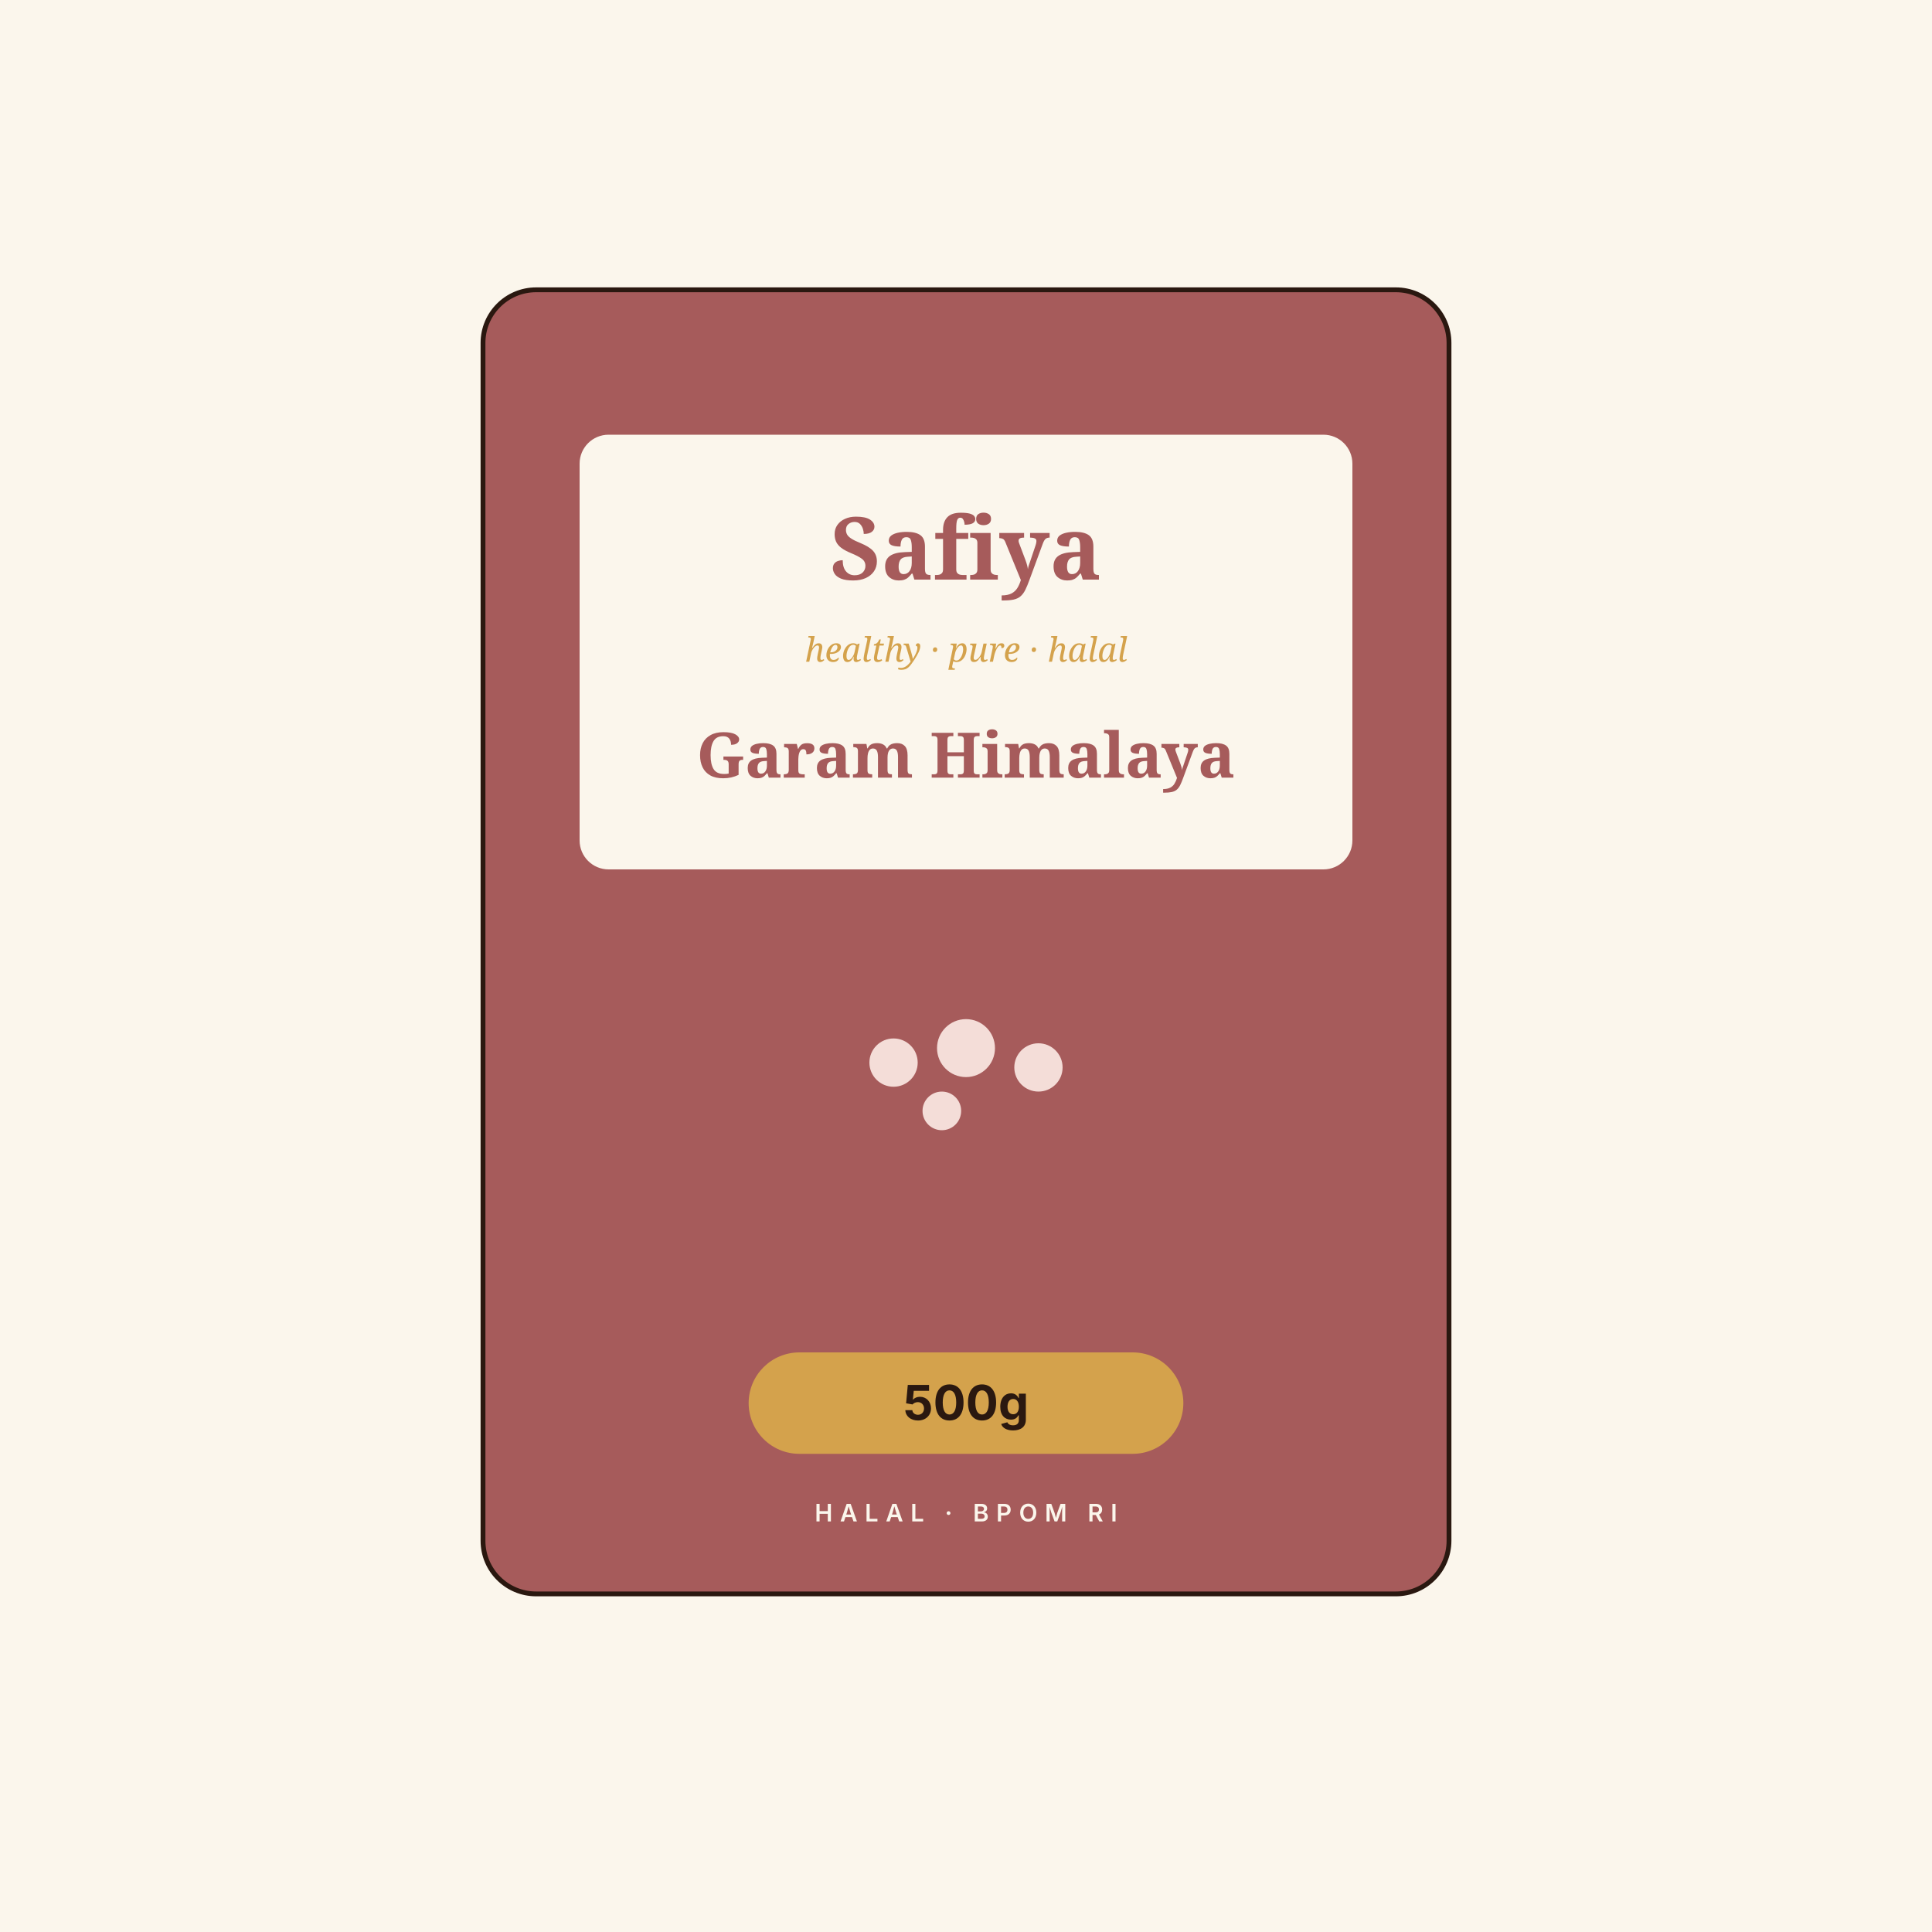
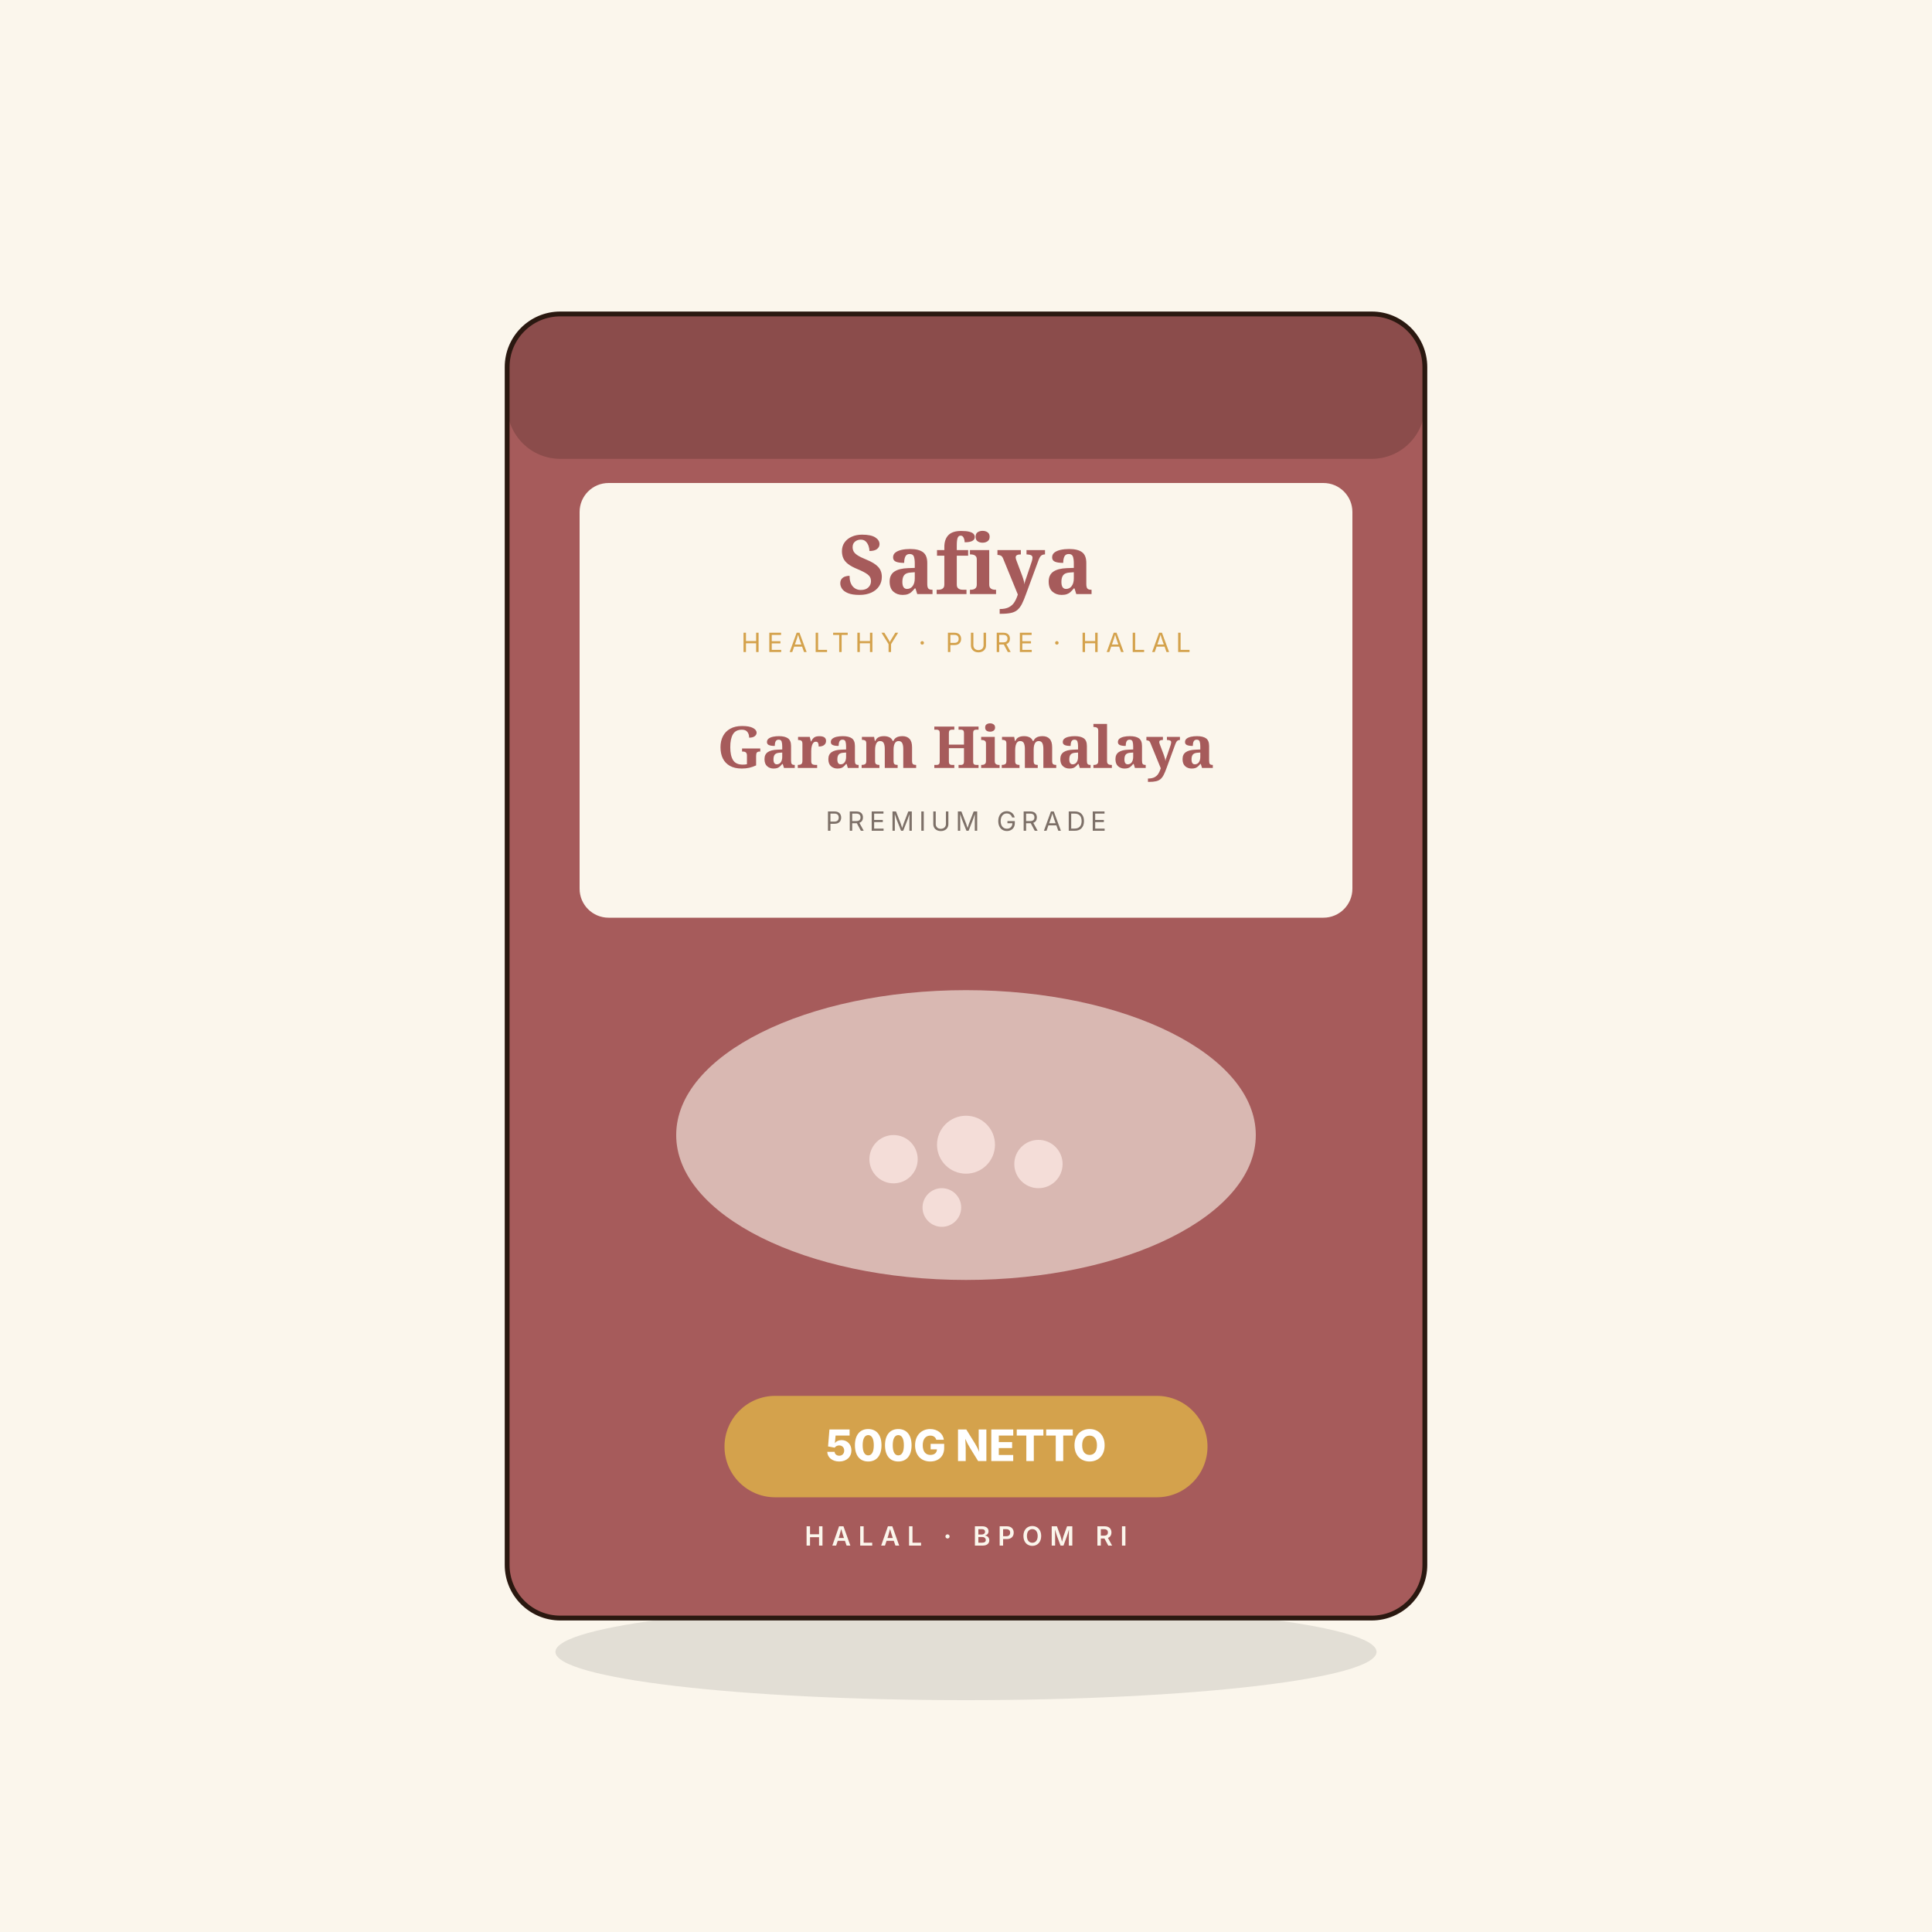
<svg xmlns="http://www.w3.org/2000/svg" viewBox="0 0 800 800" preserveAspectRatio="xMidYMid slice">
  <rect width="800" height="800" fill="#FBF6EC" />
-   <g transform="translate(400,400)">
-     <rect x="-200" y="-280" width="400" height="540" rx="22" fill="#A65B5B" stroke="#2A1810" stroke-width="2" />
-     <rect x="-160" y="-220" width="320" height="180" rx="12" fill="#FBF6EC" />
-     <text x="0" y="-160" font-family="Georgia, serif" font-size="36" font-weight="700" fill="#A65B5B" text-anchor="middle">Safiya</text>
-     <text x="0" y="-126" font-family="Georgia, serif" font-size="14" font-style="italic" fill="#D4A24C" text-anchor="middle">healthy · pure · halal</text>
-     <text x="0" y="-78" font-family="Georgia, serif" font-size="26" font-weight="700" fill="#A65B5B" text-anchor="middle">Garam Himalaya</text>
-     <g transform="translate(0,40)">
-       <circle cx="-30" cy="0" r="10" fill="#F4DDD8" />
-       <circle cx="0" cy="-6" r="12" fill="#F4DDD8" />
-       <circle cx="30" cy="2" r="10" fill="#F4DDD8" />
-       <circle cx="-10" cy="20" r="8" fill="#F4DDD8" />
+   <g transform="translate(400, 400)">
+     <ellipse cx="0" cy="284" rx="170" ry="20" fill="#000" opacity="0.1" />
+     <rect x="-190" y="-270" width="380" height="540" rx="22" fill="#A65B5B" stroke="#2A1810" stroke-width="2" />
+     <rect x="-190" y="-270" width="380" height="60" rx="22" fill="#2A1810" opacity="0.22" />
+     <rect x="-160" y="-200" width="320" height="180" rx="12" fill="#FBF6EC" />
+     <text x="0" y="-154" font-family="Georgia, serif" font-size="34" font-weight="700" fill="#A65B5B" text-anchor="middle">Safiya</text>
+     <text x="0" y="-130" font-family="Inter, sans-serif" font-size="11" fill="#D4A24C" text-anchor="middle" letter-spacing="2.5">HEALTHY · PURE · HALAL</text>
+     <text x="0" y="-82" font-family="Georgia, serif" font-size="24" font-weight="700" fill="#A65B5B" text-anchor="middle">Garam Himalaya</text>
+     <text x="0" y="-56" font-family="Inter, sans-serif" font-size="11" fill="#2A1810" opacity="0.6" text-anchor="middle" letter-spacing="2">PREMIUM GRADE</text>
+     <ellipse cx="0" cy="70" rx="120" ry="60" fill="#FBF6EC" opacity="0.6" />
+     <g transform="translate(0,50)">
+       <g transform="translate(0,30)">
+         <circle cx="-30" cy="0" r="10" fill="#F4DDD8" />
+         <circle cx="0" cy="-6" r="12" fill="#F4DDD8" />
+         <circle cx="30" cy="2" r="10" fill="#F4DDD8" />
+         <circle cx="-10" cy="20" r="8" fill="#F4DDD8" />
+       </g>
    </g>
-     <rect x="-90" y="160" width="180" height="42" rx="21" fill="#D4A24C" />
-     <text x="0" y="188" font-family="Inter, sans-serif" font-size="20" font-weight="700" fill="#2A1810" text-anchor="middle">500g</text>
-     <text x="0" y="230" font-family="Inter, sans-serif" font-size="10" font-weight="600" fill="#FBF6EC" text-anchor="middle" letter-spacing="3">HALAL · BPOM RI</text>
+     <rect x="-100" y="178" width="200" height="42" rx="21" fill="#D4A24C" />
+     <text x="0" y="205" font-family="Inter, sans-serif" font-size="18" font-weight="800" fill="#FFFFFF" text-anchor="middle">500G NETTO</text>
+     <text x="0" y="240" font-family="Inter, sans-serif" font-size="11" font-weight="600" fill="#FBF6EC" text-anchor="middle" letter-spacing="3">HALAL · BPOM RI</text>
  </g>
</svg>
